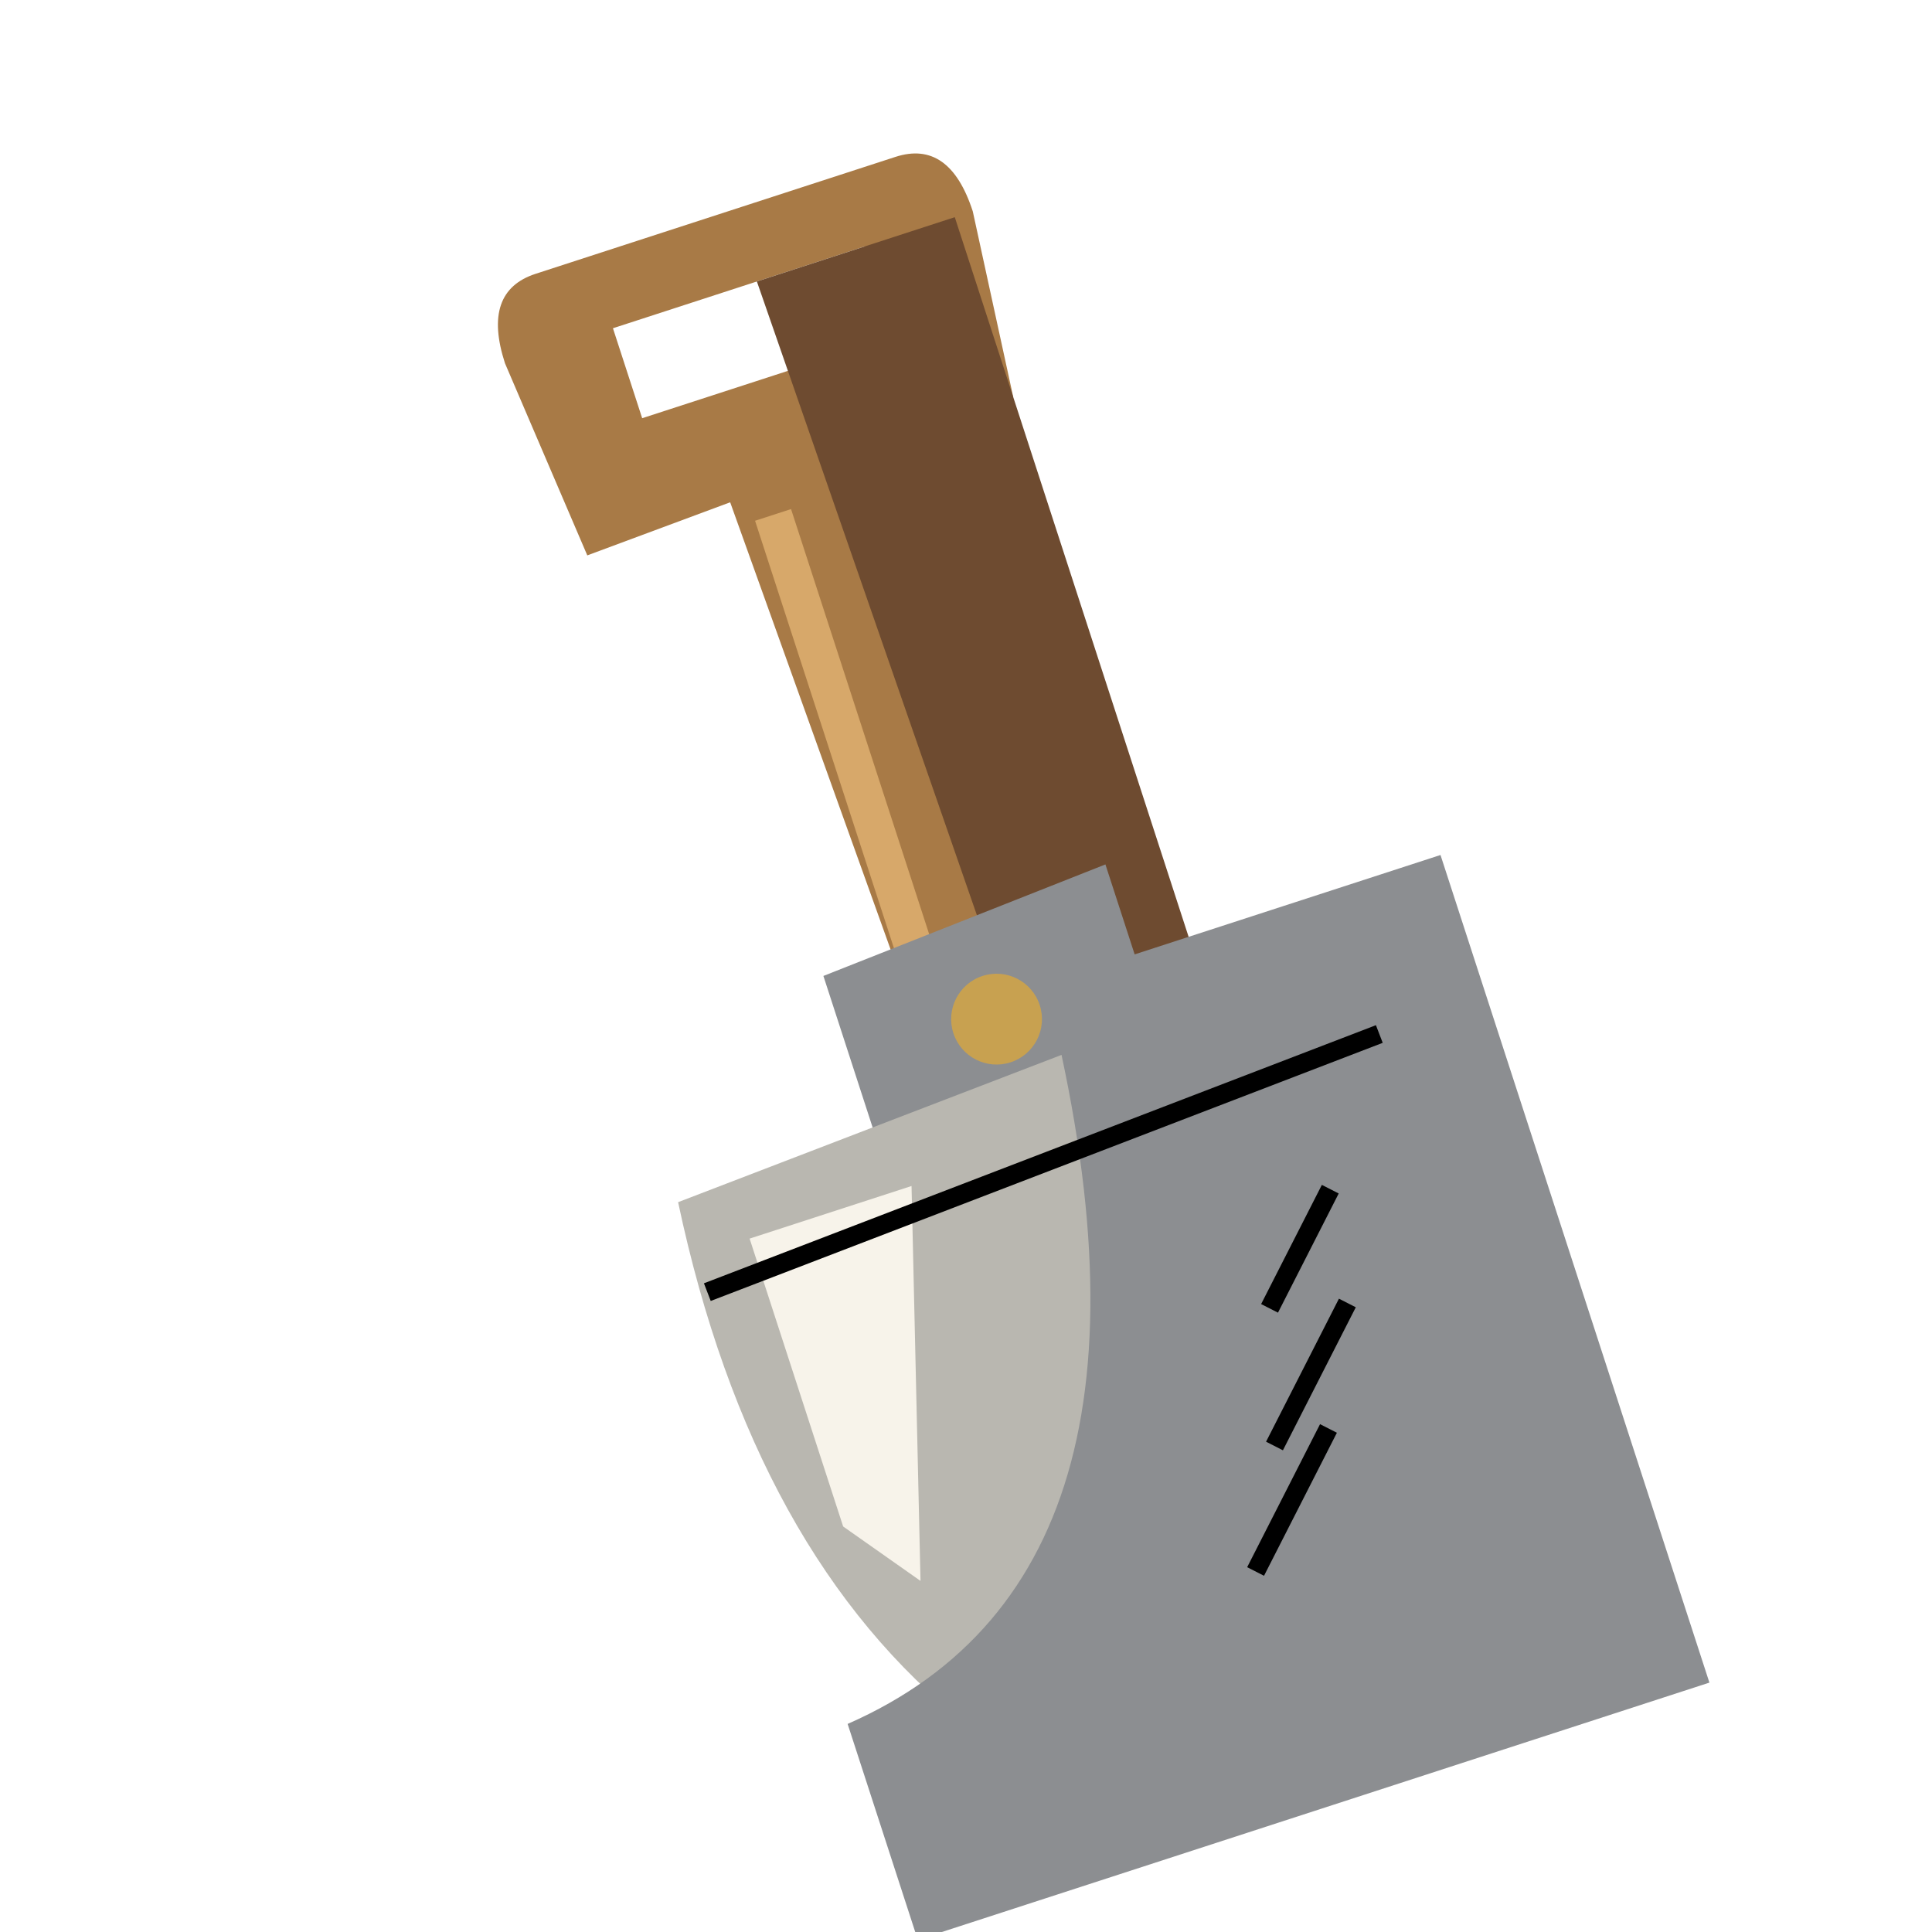
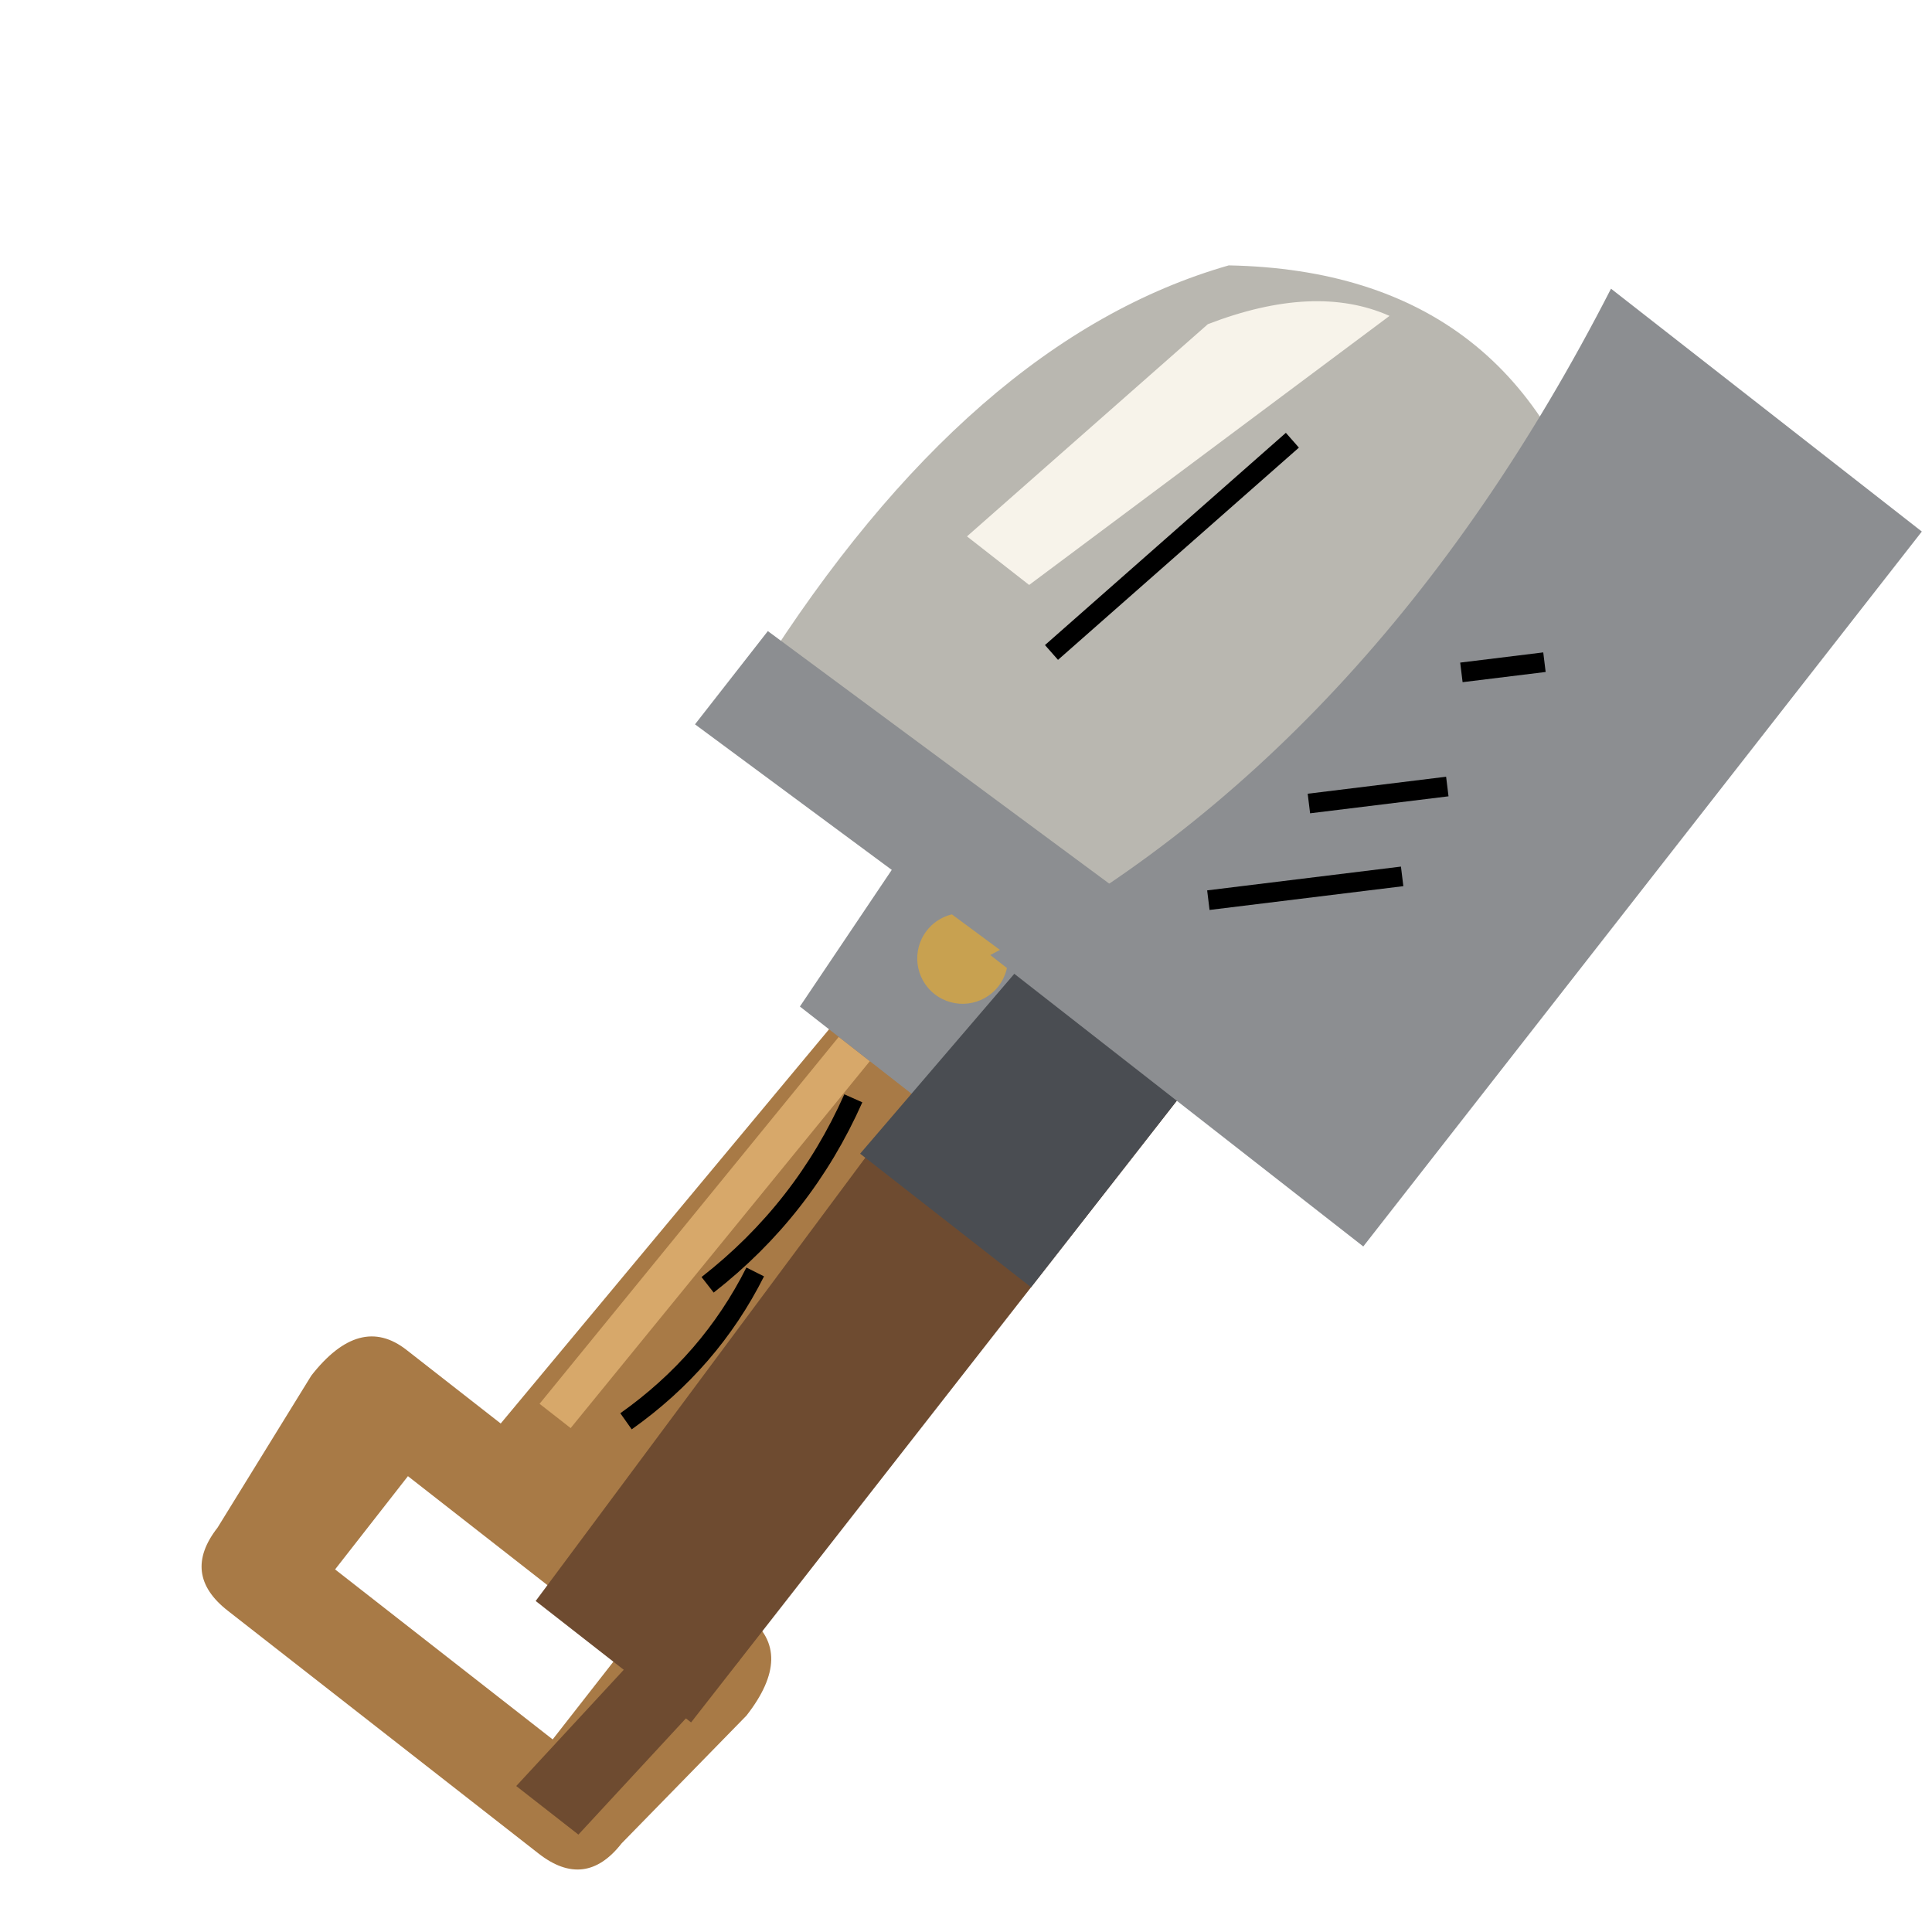
<svg xmlns="http://www.w3.org/2000/svg" viewBox="0 0 96 96" data-trait="5.2" data-pas="0.6" data-tremble="0.35" data-halo="3.6">
-   <g transform="translate(4 2) rotate(-18 48 50) scale(0.94)">
-     <path d="M38 6 L58 6 Q61 6 61 10 L60 20 L36 21 L35 10 Q35 6 38 6 Z M41 10 L41 15 L55 15 L55 10 Z" fill-rule="evenodd" fill="#A87A46" />
-     <path id="manche" d="M44 19 L52 19 L53 52 L45 52 Z" fill="#A87A46" />
-     <path data-clip="manche" data-w="0" d="M49 10 L60 10 L60 60 L50 60 Z" fill="#6E4B30" />
-     <path data-clip="manche" data-w="0" d="M45 22 L47 22 L47 48 L45 48 Z" fill="#D7A86A" />
-     <path d="M41 46 L57 45 L57 56 L41 57 Z" fill="#8C8E91" />
-     <circle cx="49" cy="51" r="2.4" fill="#C8A150" data-w="0.5" />
-     <path id="fer" d="M30 55 L68 53 Q70 74 62 86 Q49 94 36 86 Q28 74 30 55 Z" fill="#B9B7B0" />
-     <path data-clip="fer" data-w="0" d="M52 50 L74 50 L74 96 L30 96 L30 84 Q50 82 52 50 Z" fill="#8C8E91" />
-     <path data-clip="fer" data-w="0" d="M33 58 L42 58 L36 78 L33 74 Z" fill="#F7F3EA" />
-     <path data-w="0.45" fill="none" stroke="#000" d="M30 60 L68 58" />
+   <g transform="translate(48 49) rotate(38) scale(0.98) translate(-48 -48)">
+     <path d="M37 80 L59 80 Q62 80 62 84 L61 93 Q61 96 58 96 L38 96 Q35 96 35 93 L34 84 Q34 80 37 80 Z M41 85 L41 91 L55 91 L55 85 Z" fill-rule="evenodd" fill="#A87A46" />
+     <path data-w="0" d="M56 82 L60 82 L59 94 L55 94 Z" fill="#6E4B30" />
+     <path id="manche" d="M44 50 L52 50 L53 82 L43 82 Z" fill="#A87A46" />
+     <path data-clip="manche" data-w="0" d="M49 44 L60 44 L60 86 L50 86 Z" fill="#6E4B30" />
+     <path data-clip="manche" data-w="0" d="M44.5 54 L46.5 54 L46 78 L44 78 Z" fill="#D7A86A" />
+     <g data-teinte="#6E4B30" data-w="0.28" fill="none" stroke="#000">
+       <path d="M47 56 q1.5 6 0 12 M48.5 66 q1 5 -0.5 10" />
+     </g>
+     <path id="douille" d="M41 40 L55 40 L54 54 L42 54 Z" fill="#8C8E91" />
+     <path data-clip="douille" data-w="0" d="M50 36 L60 36 L60 58 L49 58 Z" fill="#4A4D52" />
+     <circle cx="47" cy="47" r="2.3" fill="#C8A150" data-w="0.5" />
+     <path id="fer" d="M30 42 L66 42 Q68 22 60 11 Q48 2 36 11 Q28 22 30 42 Z" fill="#B9B7B0" />
+     <path data-clip="fer" data-w="0" d="M52 0 L72 0 L72 46 L48 46 Q57 26 52 0 Z" fill="#8C8E91" />
+     <path data-clip="fer" data-w="0" d="M34 30 L37 14 Q40 9 44 8 L38 30 Z" fill="#F7F3EA" />
+     <g data-teinte="#F7F3EA" data-w="0.3" fill="none" stroke="#000">
+       <path d="M41 32 L44 16" />
+     </g>
+     <path d="M29 40 L67 39 L67 45 L29 46 Z" fill="#8C8E91" data-w="0.7" />
    <g data-w="0.35" fill="none" stroke="#000">
-       <path d="M58 70 l5 -5 M56 77 l6 -6 M53 83 l6 -6" />
+       <path d="M56 30 l5 -5 M55 37 l7 -7 M58 20 l3 -3" />
    </g>
  </g>
</svg>
